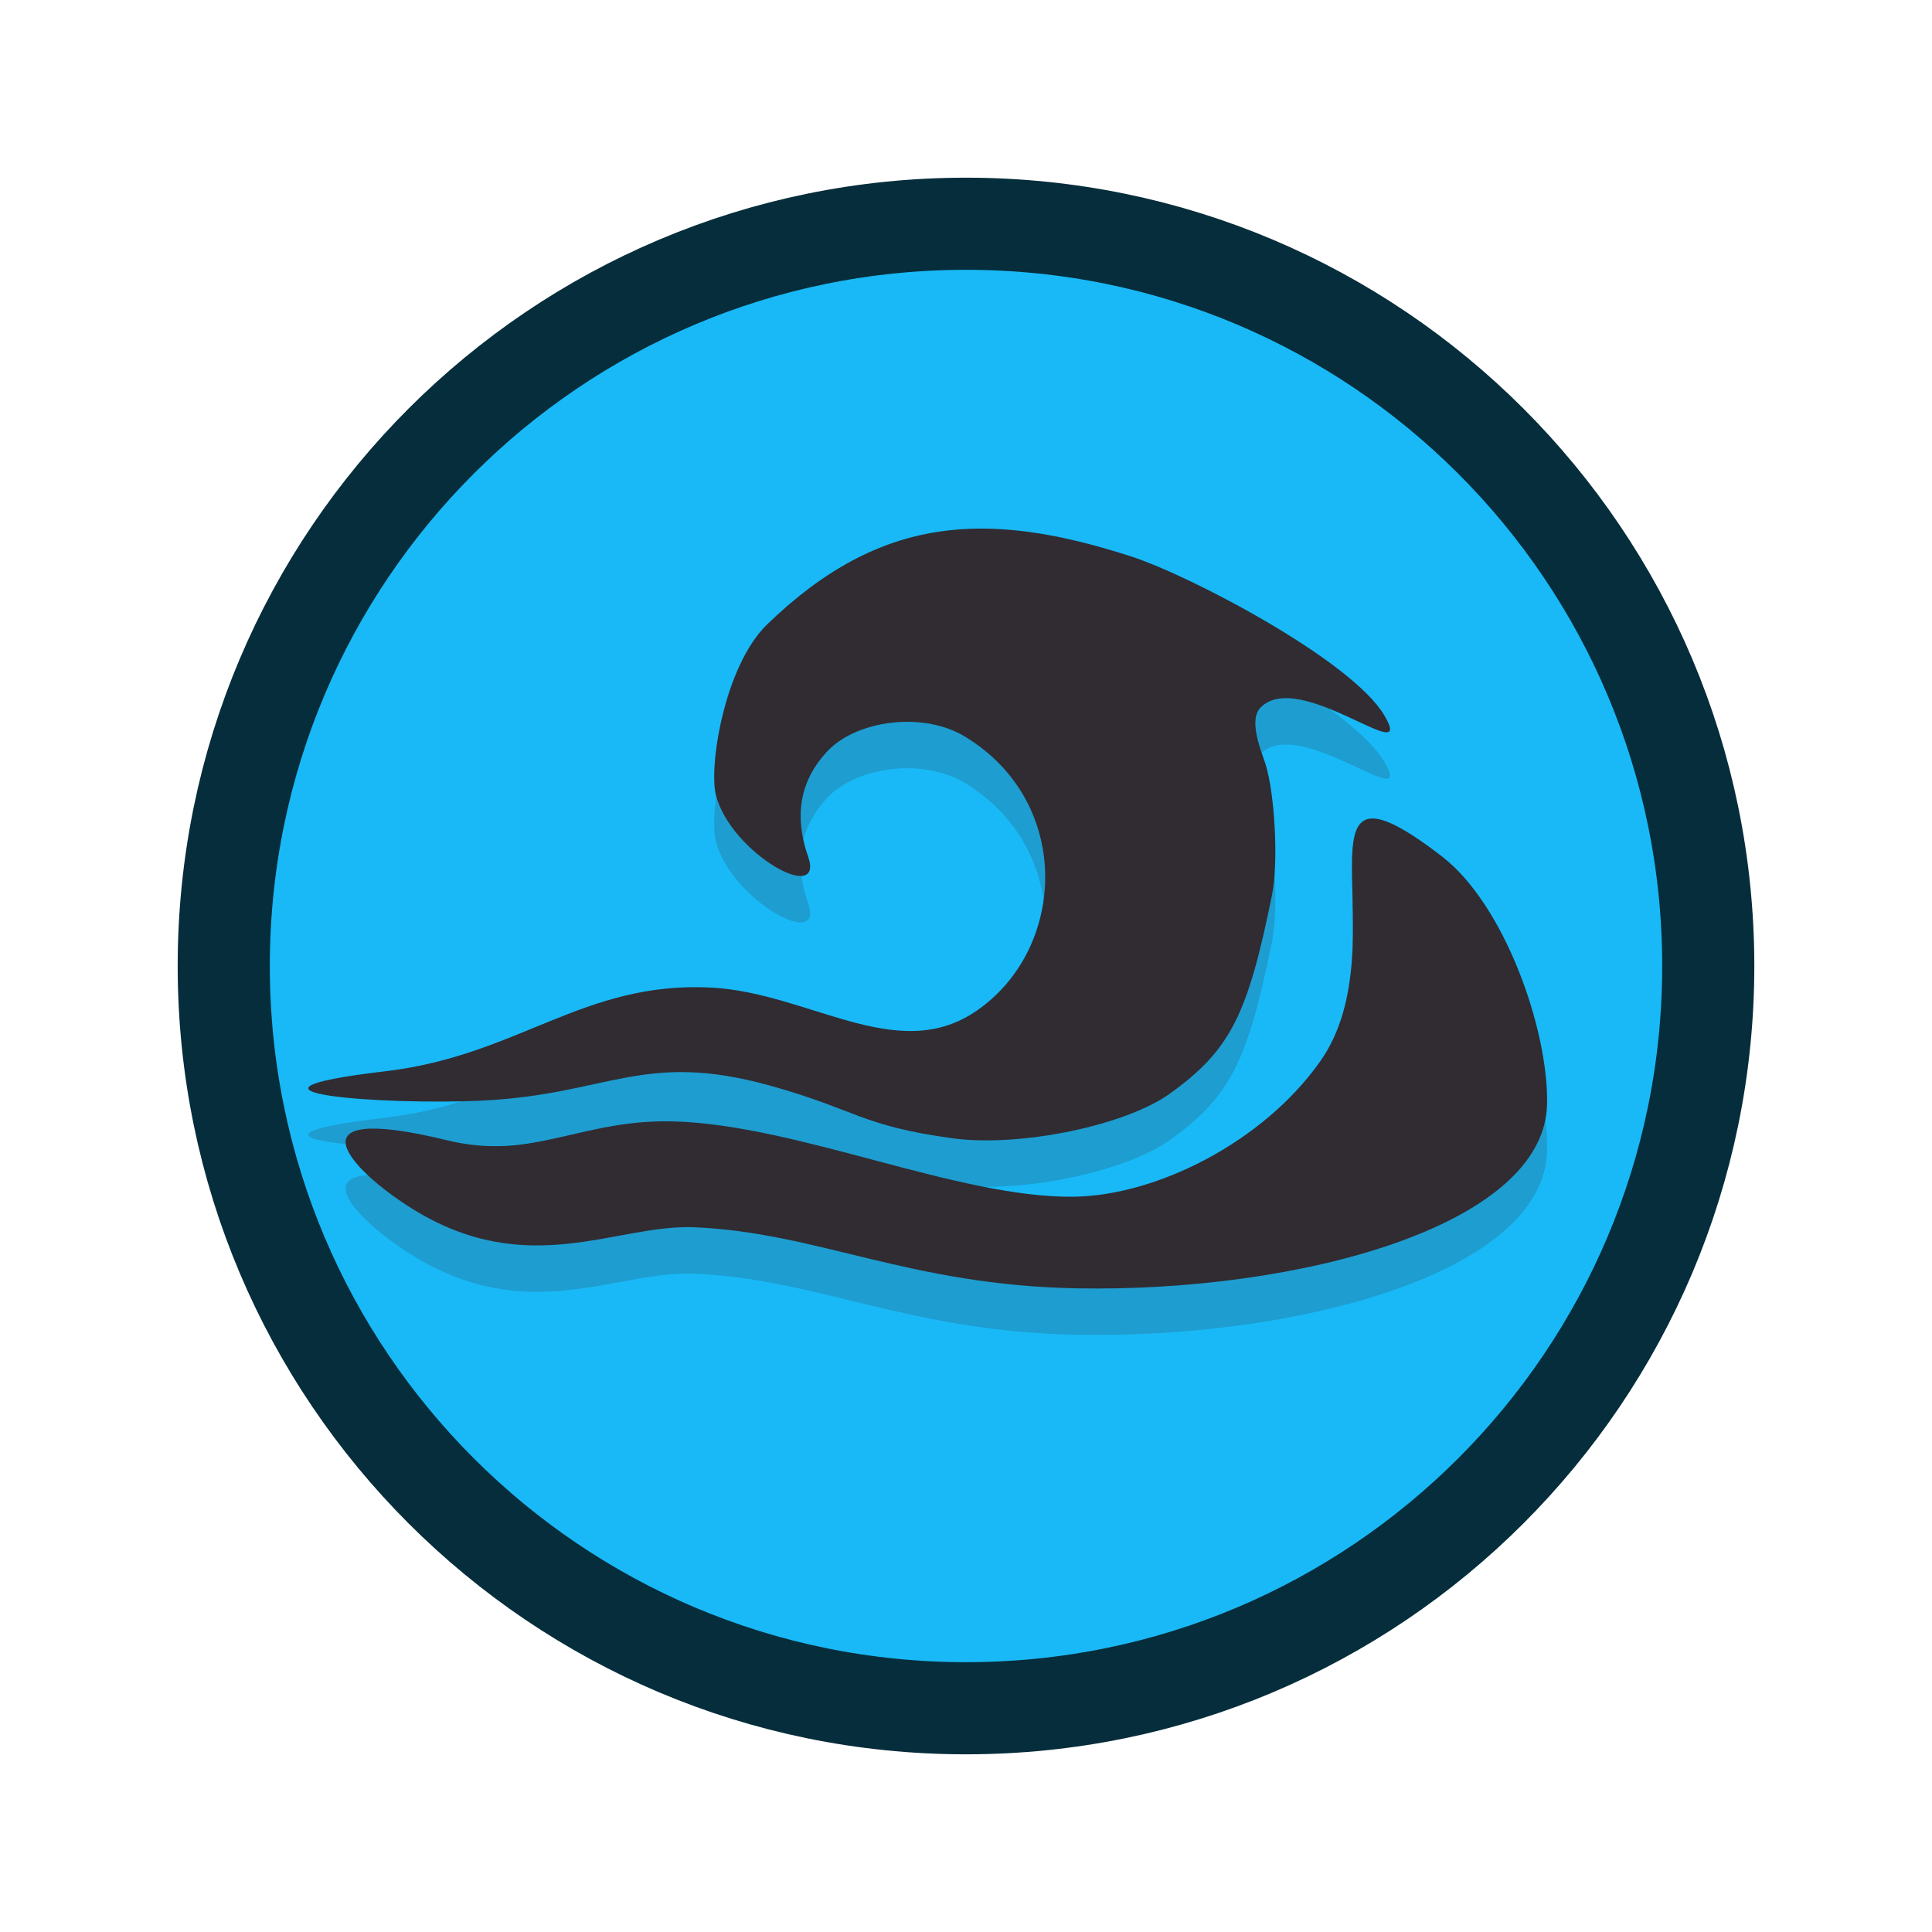
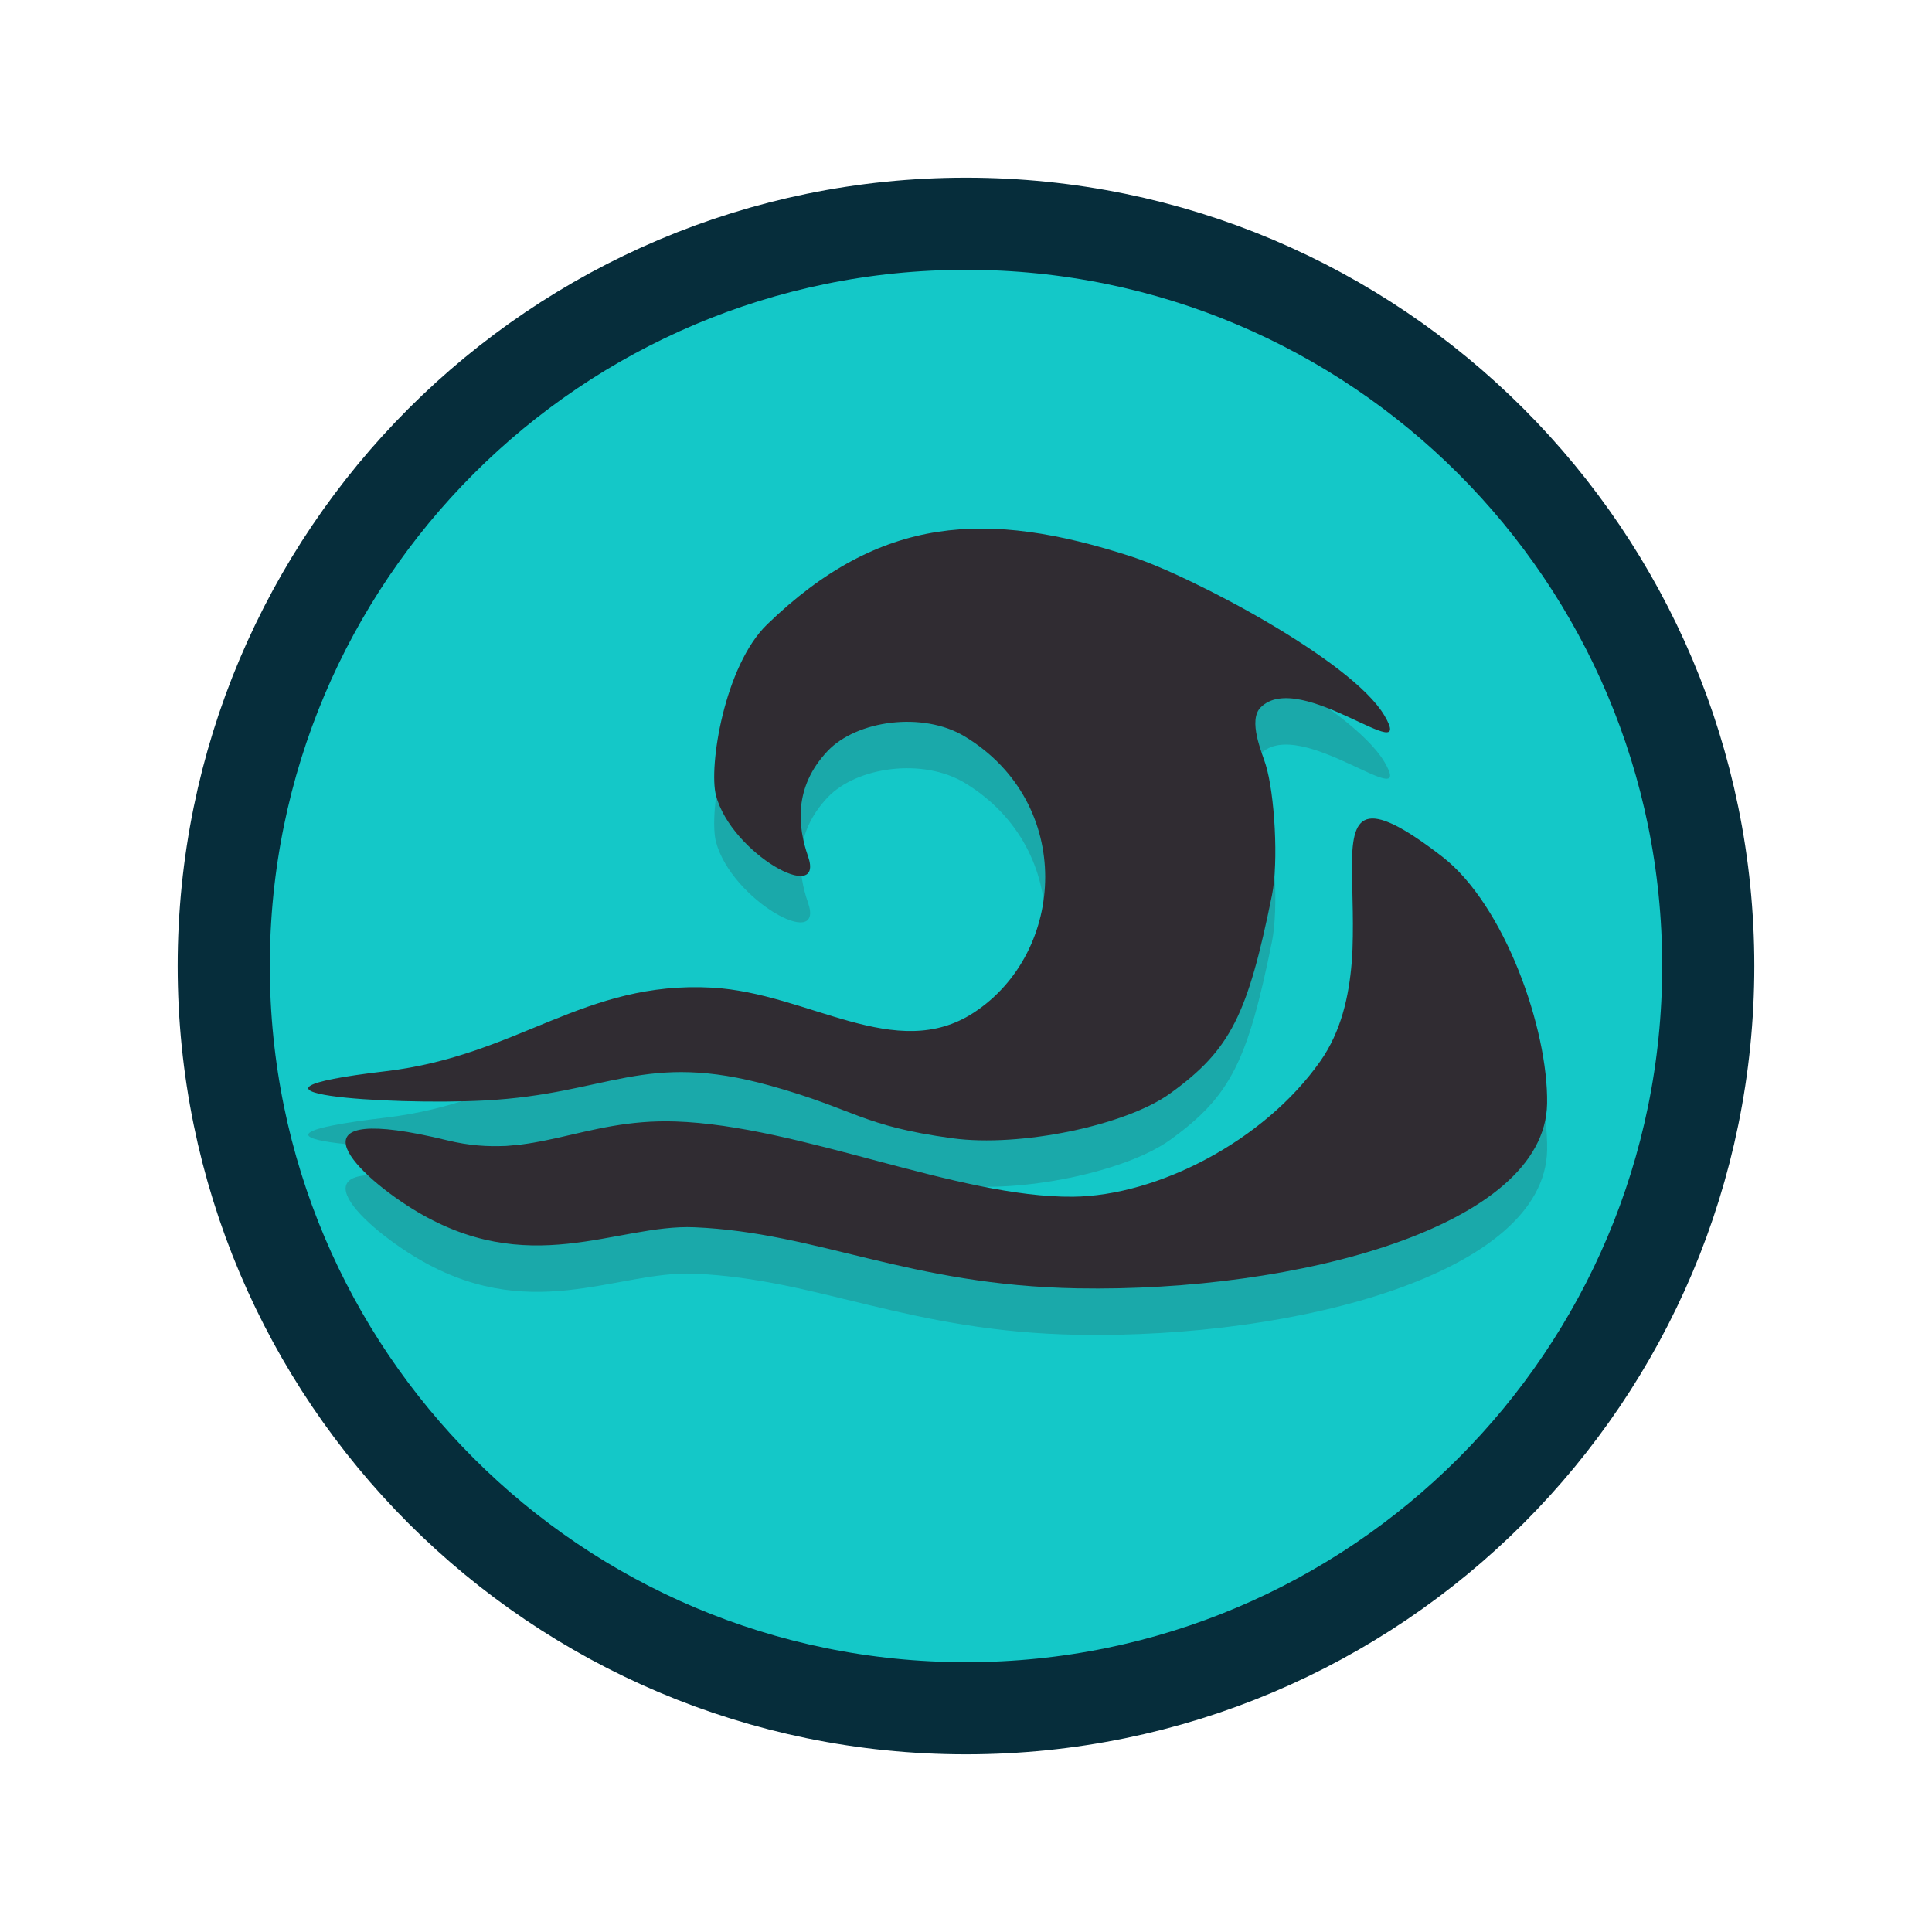
<svg xmlns="http://www.w3.org/2000/svg" width="100%" height="100%" viewBox="0 0 42 42" version="1.1" xml:space="preserve" style="fill-rule:evenodd;clip-rule:evenodd;">
  <g transform="matrix(1,0,0,1,3,3)">
    <g id="AQUATIC" transform="matrix(0.949174,0,0,0.949174,1.76912,1.9115)">
      <g>
-         <circle id="svg_4" cx="17.1" cy="16.95" r="17" style="fill:rgb(25,185,247);stroke:rgb(6,45,59);stroke-width:2.11px;" />
+         <circle id="svg_4" cx="17.1" cy="16.95" r="17" style="fill:rgb(20,200,200);stroke:rgb(6,45,59);stroke-width:2.11px;" />
        <g transform="matrix(1,0,0,1,-0.276494,-1.45021)">
          <g opacity="0.2">
            <g transform="matrix(1.05355,0,0,1.05355,-1.86385,-2.01385)">
              <path d="M5.646,22.673C8.542,22.332 9.95,20.702 12.742,20.856C14.837,20.972 16.737,22.51 18.435,21.397C20.438,20.084 20.628,16.851 18.241,15.399C17.328,14.844 15.884,15.044 15.252,15.714C14.505,16.505 14.61,17.375 14.828,18C15.203,19.074 13.164,17.942 12.828,16.68C12.663,16.059 13.009,13.859 13.941,12.958C16.394,10.585 18.713,10.464 21.858,11.484C23.144,11.901 26.66,13.746 27.36,14.943C28.062,16.142 25.52,13.909 24.669,14.763C24.386,15.046 24.698,15.751 24.776,16.003C24.975,16.645 25.059,18.131 24.914,18.846C24.387,21.437 24.022,22.203 22.699,23.157C21.732,23.854 19.436,24.33 17.97,24.131C15.981,23.861 15.84,23.751 13.969,23.231C11.226,22.468 10.506,23.166 7.8,23.309C5.69,23.42 1.683,23.139 5.646,22.673Z" style="fill:rgb(48,44,50);" />
            </g>
            <g transform="matrix(1.36035,0,0,1.05355,-4.25919,1.86029)">
              <path d="M7.174,20.499C8.62,20.955 9.436,20.021 11.011,20.088C13.107,20.177 15.767,21.75 17.708,21.724C19.115,21.706 20.915,20.529 21.869,18.779C23.271,16.21 21.204,11.619 23.922,14.331C24.97,15.377 25.709,18.079 25.688,19.7C25.652,22.379 21.474,23.801 17.784,23.716C14.94,23.651 13.42,22.503 11.333,22.388C10.015,22.315 8.531,23.554 6.577,21.982C5.545,21.151 4.447,19.64 7.174,20.499Z" style="fill:rgb(48,44,50);" />
            </g>
          </g>
        </g>
        <g transform="matrix(1,0,0,1,-0.276494,-2.51345)">
          <g transform="matrix(1.05355,0,0,1.05355,-1.86385,-2.01385)">
            <path d="M5.646,22.673C8.542,22.332 9.95,20.702 12.742,20.856C14.837,20.972 16.737,22.51 18.435,21.397C20.438,20.084 20.628,16.851 18.241,15.399C17.328,14.844 15.884,15.044 15.252,15.714C14.505,16.505 14.61,17.375 14.828,18C15.203,19.074 13.164,17.942 12.828,16.68C12.663,16.059 13.009,13.859 13.941,12.958C16.394,10.585 18.713,10.464 21.858,11.484C23.144,11.901 26.66,13.746 27.36,14.943C28.062,16.142 25.52,13.909 24.669,14.763C24.386,15.046 24.698,15.751 24.776,16.003C24.975,16.645 25.059,18.131 24.914,18.846C24.387,21.437 24.022,22.203 22.699,23.157C21.732,23.854 19.436,24.33 17.97,24.131C15.981,23.861 15.875,23.506 14.004,22.986C11.261,22.224 10.506,23.166 7.8,23.309C5.69,23.42 1.683,23.139 5.646,22.673Z" style="fill:rgb(48,44,50);" />
          </g>
          <g transform="matrix(1.36035,0,0,1.05355,-4.25919,1.86029)">
            <path d="M7.174,20.499C8.62,20.955 9.436,20.021 11.011,20.088C13.107,20.177 15.767,21.75 17.708,21.724C19.115,21.706 20.915,20.529 21.869,18.779C23.271,16.21 21.204,11.619 23.922,14.331C24.97,15.377 25.709,18.079 25.688,19.7C25.652,22.379 21.474,23.801 17.784,23.716C14.94,23.651 13.42,22.503 11.333,22.388C10.015,22.315 8.531,23.554 6.577,21.982C5.545,21.151 4.447,19.64 7.174,20.499Z" style="fill:rgb(48,44,50);" />
          </g>
        </g>
      </g>
    </g>
  </g>
</svg>
